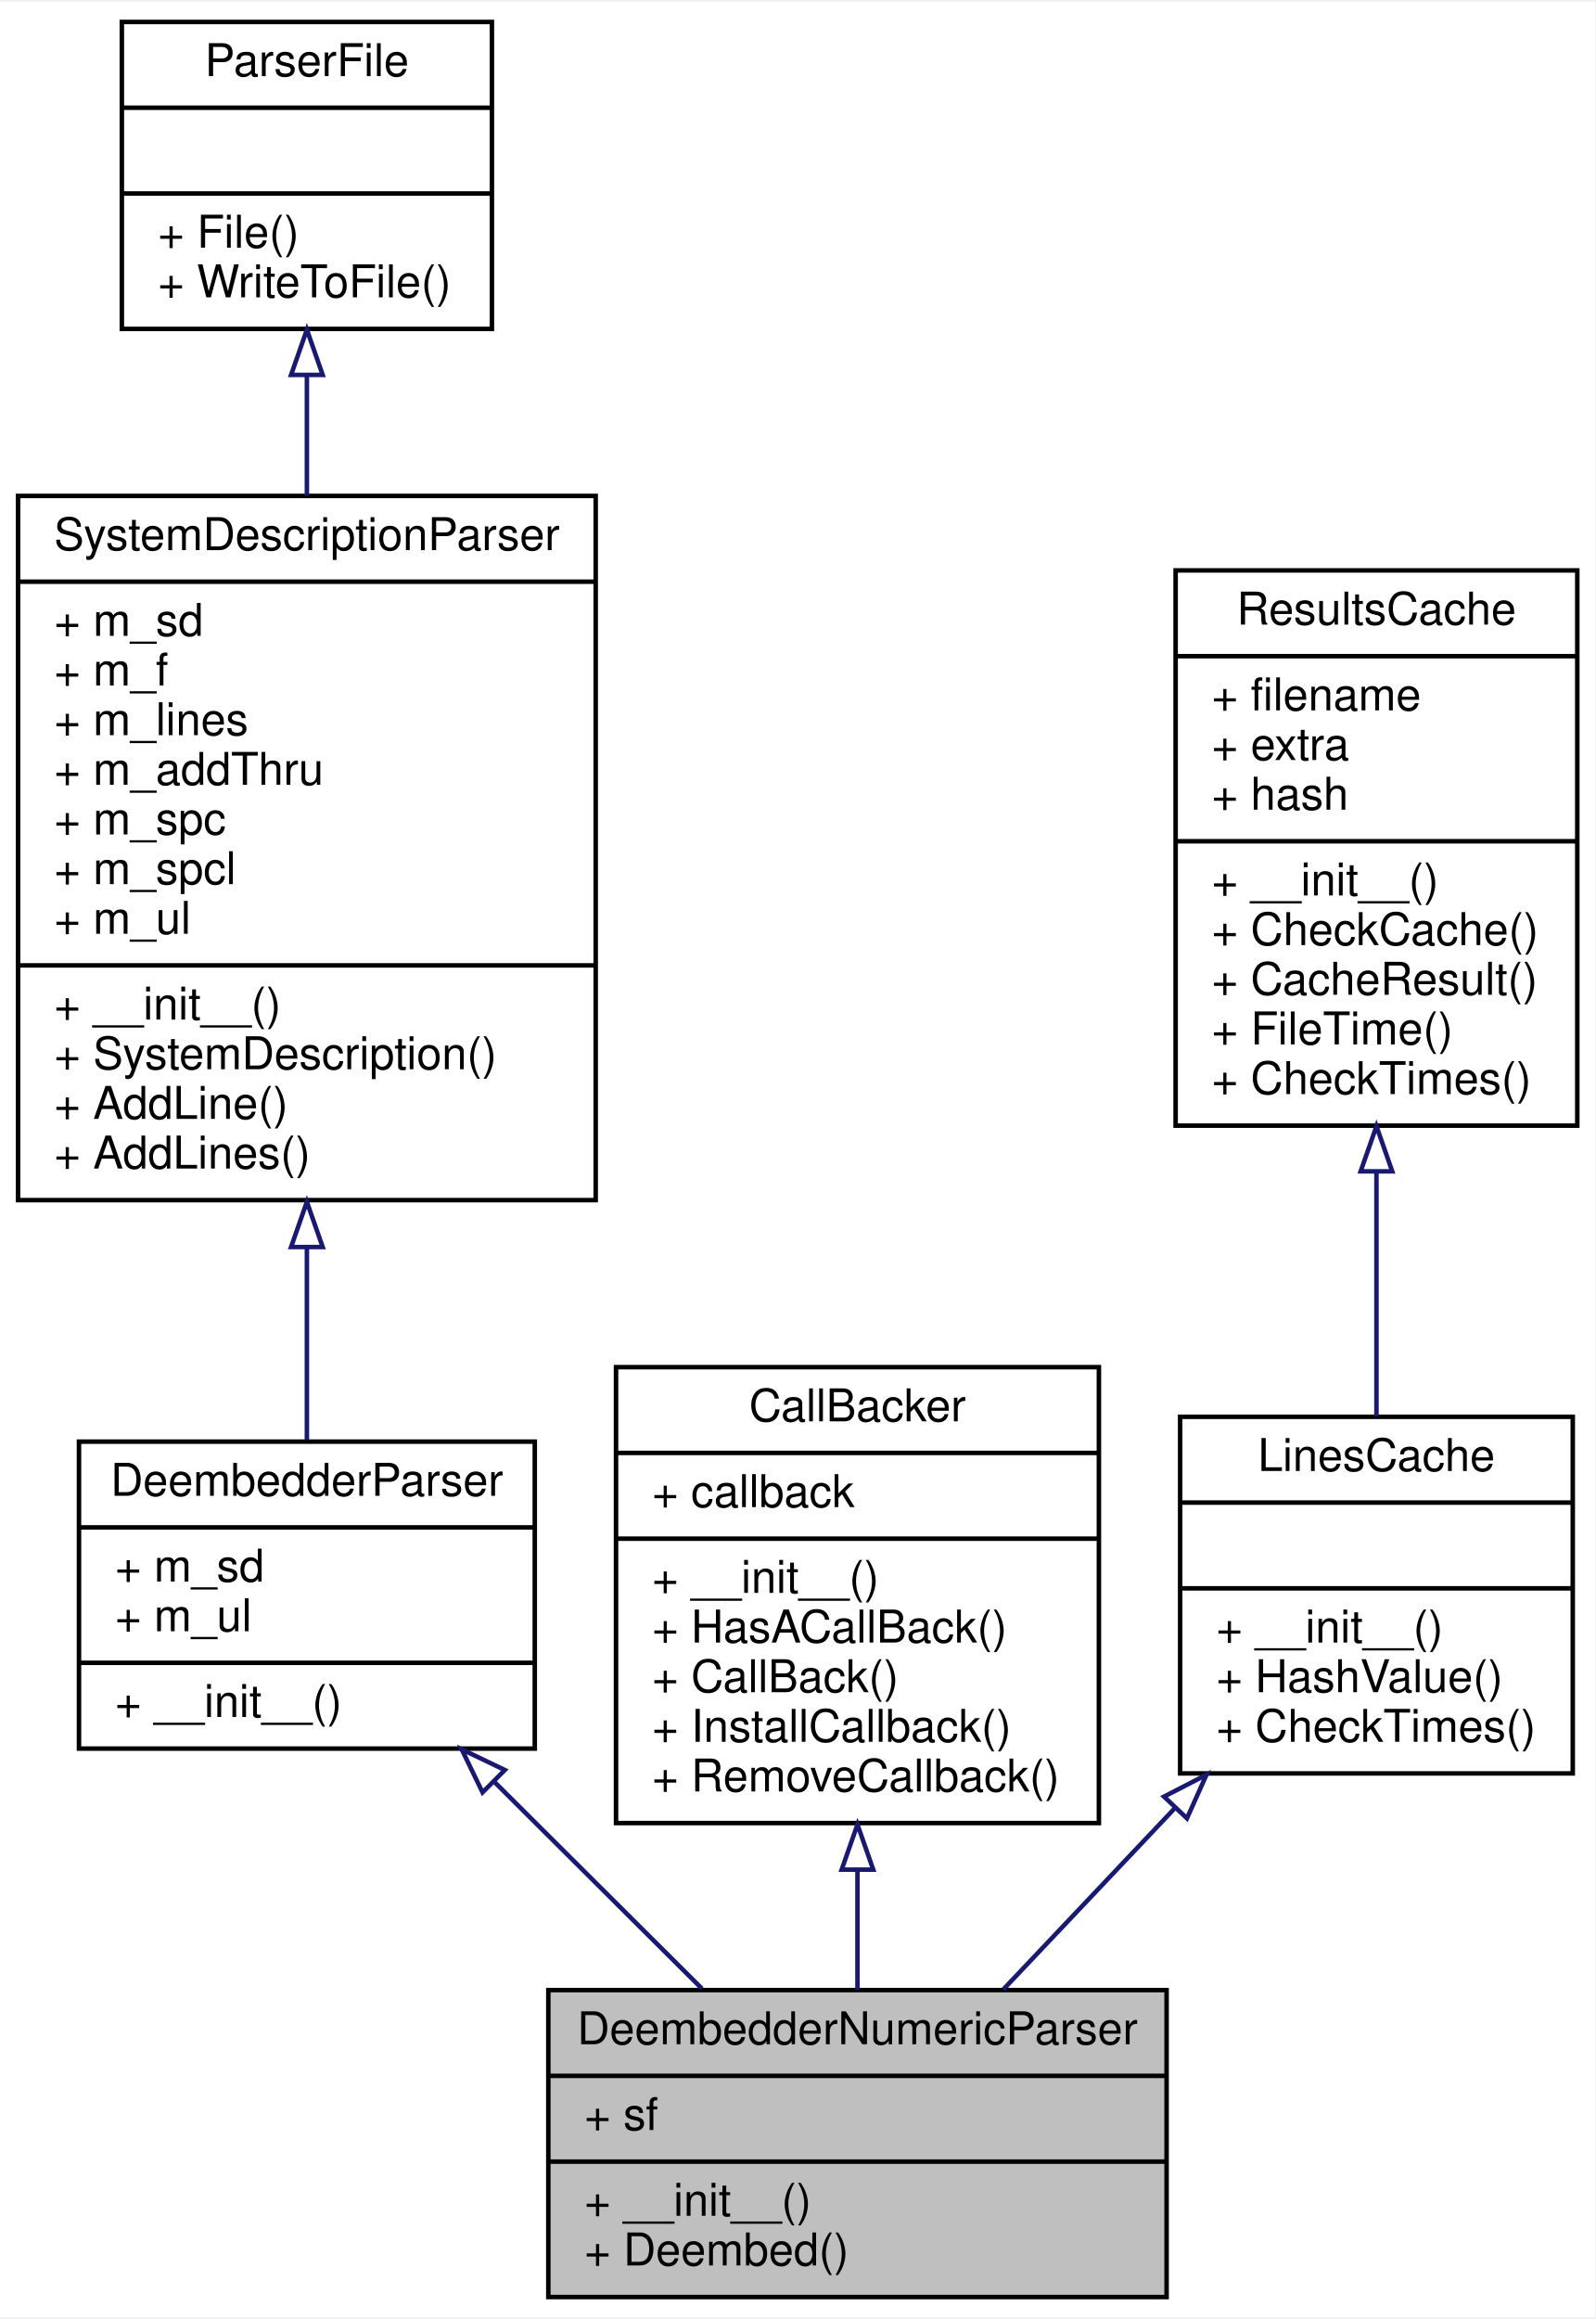
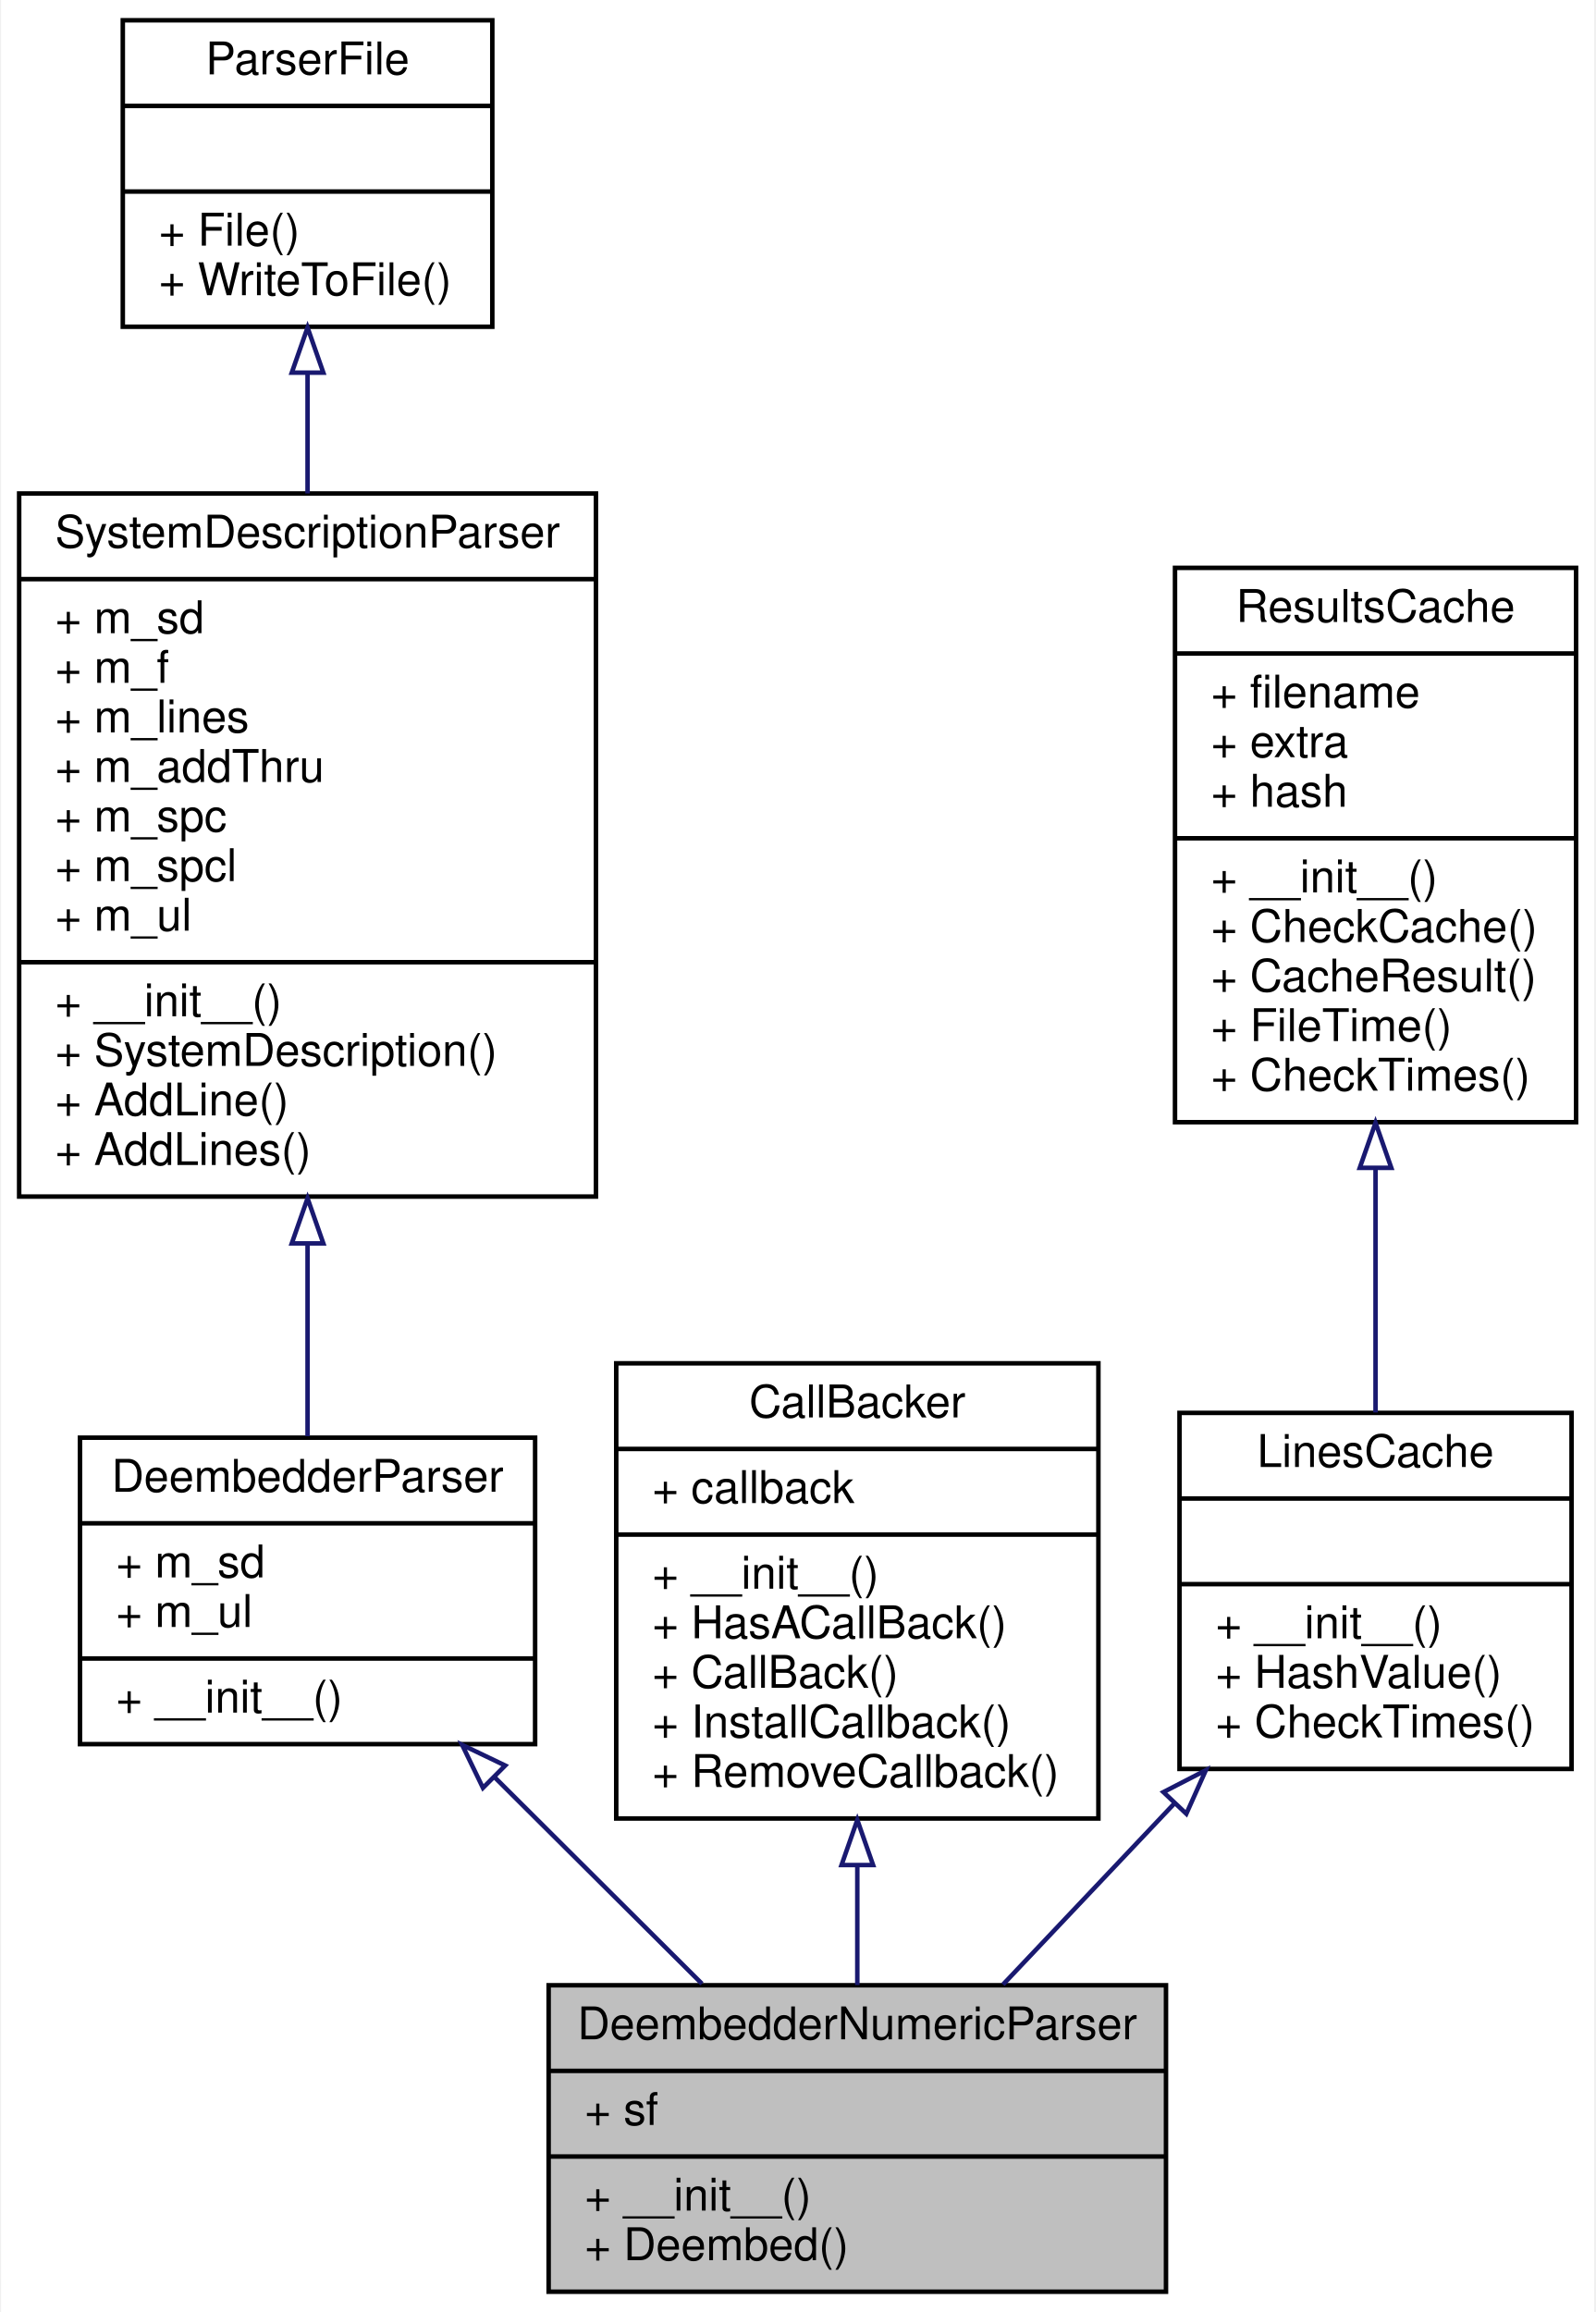
- <svg xmlns="http://www.w3.org/2000/svg" xmlns:xlink="http://www.w3.org/1999/xlink" width="353pt" height="513pt" viewBox="0.00 0.00 353.50 513.00">
+ <svg xmlns="http://www.w3.org/2000/svg" xmlns:xlink="http://www.w3.org/1999/xlink" width="354pt" height="513pt" viewBox="0.00 0.00 353.50 513.00">
  <g id="graph0" class="graph" transform="scale(1 1) rotate(0) translate(4 509)">
    <polygon fill="#ffffff" stroke="transparent" points="-4,4 -4,-509 349.5,-509 349.5,4 -4,4" />
    <g id="node1" class="node">
      <polygon fill="#bfbfbf" stroke="#000000" points="117.5,-.5 117.5,-68.5 254.5,-68.5 254.5,-.5 117.5,-.5" />
      <text text-anchor="middle" x="186" y="-56.5" font-family="Helvetica,sans-Serif" font-size="10.00" fill="#000000">DeembedderNumericParser</text>
      <polyline fill="none" stroke="#000000" points="117.5,-49.5 254.5,-49.5 " />
      <text text-anchor="start" x="125.5" y="-37.5" font-family="Helvetica,sans-Serif" font-size="10.00" fill="#000000">+ sf</text>
      <polyline fill="none" stroke="#000000" points="117.5,-30.5 254.5,-30.5 " />
      <text text-anchor="start" x="125.5" y="-18.5" font-family="Helvetica,sans-Serif" font-size="10.00" fill="#000000">+ __init__()</text>
      <text text-anchor="start" x="125.5" y="-7.5" font-family="Helvetica,sans-Serif" font-size="10.00" fill="#000000">+ Deembed()</text>
    </g>
    <g id="node2" class="node">
      <g id="a_node2">
        <a xlink:href="classSignalIntegrity_1_1Lib_1_1Parsers_1_1DeembedderParser_1_1DeembedderParser.xhtml" target="_top" xlink:title="base class for netlist based deembedding solutions ">
          <polygon fill="#ffffff" stroke="#000000" points="13.5,-122 13.5,-190 114.5,-190 114.5,-122 13.5,-122" />
          <text text-anchor="middle" x="64" y="-178" font-family="Helvetica,sans-Serif" font-size="10.00" fill="#000000">DeembedderParser</text>
          <polyline fill="none" stroke="#000000" points="13.5,-171 114.5,-171 " />
          <text text-anchor="start" x="21.5" y="-159" font-family="Helvetica,sans-Serif" font-size="10.00" fill="#000000">+ m_sd</text>
          <text text-anchor="start" x="21.5" y="-148" font-family="Helvetica,sans-Serif" font-size="10.00" fill="#000000">+ m_ul</text>
          <polyline fill="none" stroke="#000000" points="13.5,-141 114.5,-141 " />
          <text text-anchor="start" x="21.5" y="-129" font-family="Helvetica,sans-Serif" font-size="10.00" fill="#000000">+ __init__()</text>
        </a>
      </g>
    </g>
    <g id="edge1" class="edge">
      <path fill="none" stroke="#191970" d="M105.503,-114.667C120.482,-99.75 137.214,-83.086 151.526,-68.832" />
      <polygon fill="none" stroke="#191970" points="102.924,-112.296 98.308,-121.832 107.864,-117.255 102.924,-112.296" />
    </g>
    <g id="node3" class="node">
      <g id="a_node3">
        <a xlink:href="classSignalIntegrity_1_1Lib_1_1Parsers_1_1SystemDescriptionParser_1_1SystemDescriptionParser.xhtml" target="_top" xlink:title="Parses netlists and produces system descriptions. ">
          <polygon fill="#ffffff" stroke="#000000" points="0,-243.5 0,-399.5 128,-399.5 128,-243.5 0,-243.5" />
          <text text-anchor="middle" x="64" y="-387.5" font-family="Helvetica,sans-Serif" font-size="10.00" fill="#000000">SystemDescriptionParser</text>
          <polyline fill="none" stroke="#000000" points="0,-380.5 128,-380.5 " />
          <text text-anchor="start" x="8" y="-368.5" font-family="Helvetica,sans-Serif" font-size="10.00" fill="#000000">+ m_sd</text>
          <text text-anchor="start" x="8" y="-357.5" font-family="Helvetica,sans-Serif" font-size="10.00" fill="#000000">+ m_f</text>
          <text text-anchor="start" x="8" y="-346.5" font-family="Helvetica,sans-Serif" font-size="10.00" fill="#000000">+ m_lines</text>
          <text text-anchor="start" x="8" y="-335.5" font-family="Helvetica,sans-Serif" font-size="10.00" fill="#000000">+ m_addThru</text>
          <text text-anchor="start" x="8" y="-324.5" font-family="Helvetica,sans-Serif" font-size="10.00" fill="#000000">+ m_spc</text>
          <text text-anchor="start" x="8" y="-313.5" font-family="Helvetica,sans-Serif" font-size="10.00" fill="#000000">+ m_spcl</text>
          <text text-anchor="start" x="8" y="-302.5" font-family="Helvetica,sans-Serif" font-size="10.00" fill="#000000">+ m_ul</text>
          <polyline fill="none" stroke="#000000" points="0,-295.5 128,-295.5 " />
          <text text-anchor="start" x="8" y="-283.5" font-family="Helvetica,sans-Serif" font-size="10.00" fill="#000000">+ __init__()</text>
          <text text-anchor="start" x="8" y="-272.5" font-family="Helvetica,sans-Serif" font-size="10.00" fill="#000000">+ SystemDescription()</text>
          <text text-anchor="start" x="8" y="-261.5" font-family="Helvetica,sans-Serif" font-size="10.00" fill="#000000">+ AddLine()</text>
          <text text-anchor="start" x="8" y="-250.5" font-family="Helvetica,sans-Serif" font-size="10.00" fill="#000000">+ AddLines()</text>
        </a>
      </g>
    </g>
    <g id="edge2" class="edge">
      <path fill="none" stroke="#191970" d="M64,-233.107C64,-217.905 64,-202.958 64,-190.331" />
      <polygon fill="none" stroke="#191970" points="60.5,-233.112 64,-243.112 67.5,-233.112 60.5,-233.112" />
    </g>
    <g id="node4" class="node">
      <g id="a_node4">
        <a xlink:href="classSignalIntegrity_1_1Lib_1_1Parsers_1_1ParserFile_1_1ParserFile.xhtml" target="_top" xlink:title="file handling base class for parsers ">
          <polygon fill="#ffffff" stroke="#000000" points="23,-436.5 23,-504.5 105,-504.5 105,-436.5 23,-436.5" />
          <text text-anchor="middle" x="64" y="-492.5" font-family="Helvetica,sans-Serif" font-size="10.00" fill="#000000">ParserFile</text>
          <polyline fill="none" stroke="#000000" points="23,-485.5 105,-485.5 " />
          <text text-anchor="middle" x="64" y="-473.5" font-family="Helvetica,sans-Serif" font-size="10.00" fill="#000000"> </text>
          <polyline fill="none" stroke="#000000" points="23,-466.5 105,-466.5 " />
          <text text-anchor="start" x="31" y="-454.5" font-family="Helvetica,sans-Serif" font-size="10.00" fill="#000000">+ File()</text>
          <text text-anchor="start" x="31" y="-443.5" font-family="Helvetica,sans-Serif" font-size="10.00" fill="#000000">+ WriteToFile()</text>
        </a>
      </g>
    </g>
    <g id="edge3" class="edge">
      <path fill="none" stroke="#191970" d="M64,-426.316C64,-417.829 64,-408.709 64,-399.517" />
      <polygon fill="none" stroke="#191970" points="60.5,-426.316 64,-436.316 67.5,-426.316 60.5,-426.316" />
    </g>
    <g id="node5" class="node">
      <g id="a_node5">
        <a xlink:href="classSignalIntegrity_1_1Lib_1_1CallBacker_1_1CallBacker.xhtml" target="_top" xlink:title="Handles Callbacks that allow progress reporting during long calculations and capability to abort...">
          <polygon fill="#ffffff" stroke="#000000" points="132.5,-105.5 132.5,-206.5 239.5,-206.5 239.5,-105.5 132.5,-105.5" />
          <text text-anchor="middle" x="186" y="-194.5" font-family="Helvetica,sans-Serif" font-size="10.00" fill="#000000">CallBacker</text>
          <polyline fill="none" stroke="#000000" points="132.5,-187.5 239.5,-187.5 " />
          <text text-anchor="start" x="140.5" y="-175.5" font-family="Helvetica,sans-Serif" font-size="10.00" fill="#000000">+ callback</text>
          <polyline fill="none" stroke="#000000" points="132.5,-168.5 239.5,-168.5 " />
          <text text-anchor="start" x="140.5" y="-156.5" font-family="Helvetica,sans-Serif" font-size="10.00" fill="#000000">+ __init__()</text>
          <text text-anchor="start" x="140.5" y="-145.5" font-family="Helvetica,sans-Serif" font-size="10.00" fill="#000000">+ HasACallBack()</text>
          <text text-anchor="start" x="140.5" y="-134.5" font-family="Helvetica,sans-Serif" font-size="10.00" fill="#000000">+ CallBack()</text>
          <text text-anchor="start" x="140.5" y="-123.5" font-family="Helvetica,sans-Serif" font-size="10.00" fill="#000000">+ InstallCallback()</text>
          <text text-anchor="start" x="140.5" y="-112.5" font-family="Helvetica,sans-Serif" font-size="10.00" fill="#000000">+ RemoveCallback()</text>
        </a>
      </g>
    </g>
    <g id="edge4" class="edge">
      <path fill="none" stroke="#191970" d="M186,-94.959C186,-85.874 186,-76.797 186,-68.541" />
      <polygon fill="none" stroke="#191970" points="182.5,-95.177 186,-105.177 189.5,-95.177 182.5,-95.177" />
    </g>
    <g id="node6" class="node">
      <g id="a_node6">
        <a xlink:href="classSignalIntegrity_1_1Lib_1_1ResultsCache_1_1LinesCache.xhtml" target="_top" xlink:title="Caches results calculated based on netlist lines, as used in all of the parser classes. ">
          <polygon fill="#ffffff" stroke="#000000" points="257.5,-116.5 257.5,-195.5 344.5,-195.5 344.5,-116.5 257.5,-116.5" />
          <text text-anchor="middle" x="301" y="-183.5" font-family="Helvetica,sans-Serif" font-size="10.00" fill="#000000">LinesCache</text>
          <polyline fill="none" stroke="#000000" points="257.5,-176.5 344.5,-176.5 " />
          <text text-anchor="middle" x="301" y="-164.5" font-family="Helvetica,sans-Serif" font-size="10.00" fill="#000000"> </text>
          <polyline fill="none" stroke="#000000" points="257.5,-157.5 344.5,-157.5 " />
          <text text-anchor="start" x="265.5" y="-145.5" font-family="Helvetica,sans-Serif" font-size="10.00" fill="#000000">+ __init__()</text>
          <text text-anchor="start" x="265.5" y="-134.5" font-family="Helvetica,sans-Serif" font-size="10.00" fill="#000000">+ HashValue()</text>
          <text text-anchor="start" x="265.5" y="-123.5" font-family="Helvetica,sans-Serif" font-size="10.00" fill="#000000">+ CheckTimes()</text>
        </a>
      </g>
    </g>
    <g id="edge5" class="edge">
      <path fill="none" stroke="#191970" d="M256.404,-108.883C243.715,-95.478 230.143,-81.138 218.335,-68.663" />
      <polygon fill="none" stroke="#191970" points="253.929,-111.36 263.345,-116.216 259.012,-106.548 253.929,-111.36" />
    </g>
    <g id="node7" class="node">
      <g id="a_node7">
        <a xlink:href="classSignalIntegrity_1_1Lib_1_1ResultsCache_1_1ResultsCache.xhtml" target="_top" xlink:title="base class for results caching ">
          <polygon fill="#ffffff" stroke="#000000" points="256.5,-260 256.5,-383 345.5,-383 345.5,-260 256.5,-260" />
          <text text-anchor="middle" x="301" y="-371" font-family="Helvetica,sans-Serif" font-size="10.00" fill="#000000">ResultsCache</text>
          <polyline fill="none" stroke="#000000" points="256.5,-364 345.5,-364 " />
          <text text-anchor="start" x="264.5" y="-352" font-family="Helvetica,sans-Serif" font-size="10.00" fill="#000000">+ filename</text>
          <text text-anchor="start" x="264.5" y="-341" font-family="Helvetica,sans-Serif" font-size="10.00" fill="#000000">+ extra</text>
          <text text-anchor="start" x="264.5" y="-330" font-family="Helvetica,sans-Serif" font-size="10.00" fill="#000000">+ hash</text>
          <polyline fill="none" stroke="#000000" points="256.5,-323 345.5,-323 " />
          <text text-anchor="start" x="264.5" y="-311" font-family="Helvetica,sans-Serif" font-size="10.00" fill="#000000">+ __init__()</text>
          <text text-anchor="start" x="264.5" y="-300" font-family="Helvetica,sans-Serif" font-size="10.00" fill="#000000">+ CheckCache()</text>
          <text text-anchor="start" x="264.5" y="-289" font-family="Helvetica,sans-Serif" font-size="10.00" fill="#000000">+ CacheResult()</text>
          <text text-anchor="start" x="264.5" y="-278" font-family="Helvetica,sans-Serif" font-size="10.00" fill="#000000">+ FileTime()</text>
          <text text-anchor="start" x="264.5" y="-267" font-family="Helvetica,sans-Serif" font-size="10.00" fill="#000000">+ CheckTimes()</text>
        </a>
      </g>
    </g>
    <g id="edge6" class="edge">
      <path fill="none" stroke="#191970" d="M301,-249.668C301,-231.116 301,-211.819 301,-195.595" />
      <polygon fill="none" stroke="#191970" points="297.5,-249.874 301,-259.874 304.5,-249.874 297.5,-249.874" />
    </g>
  </g>
</svg>
